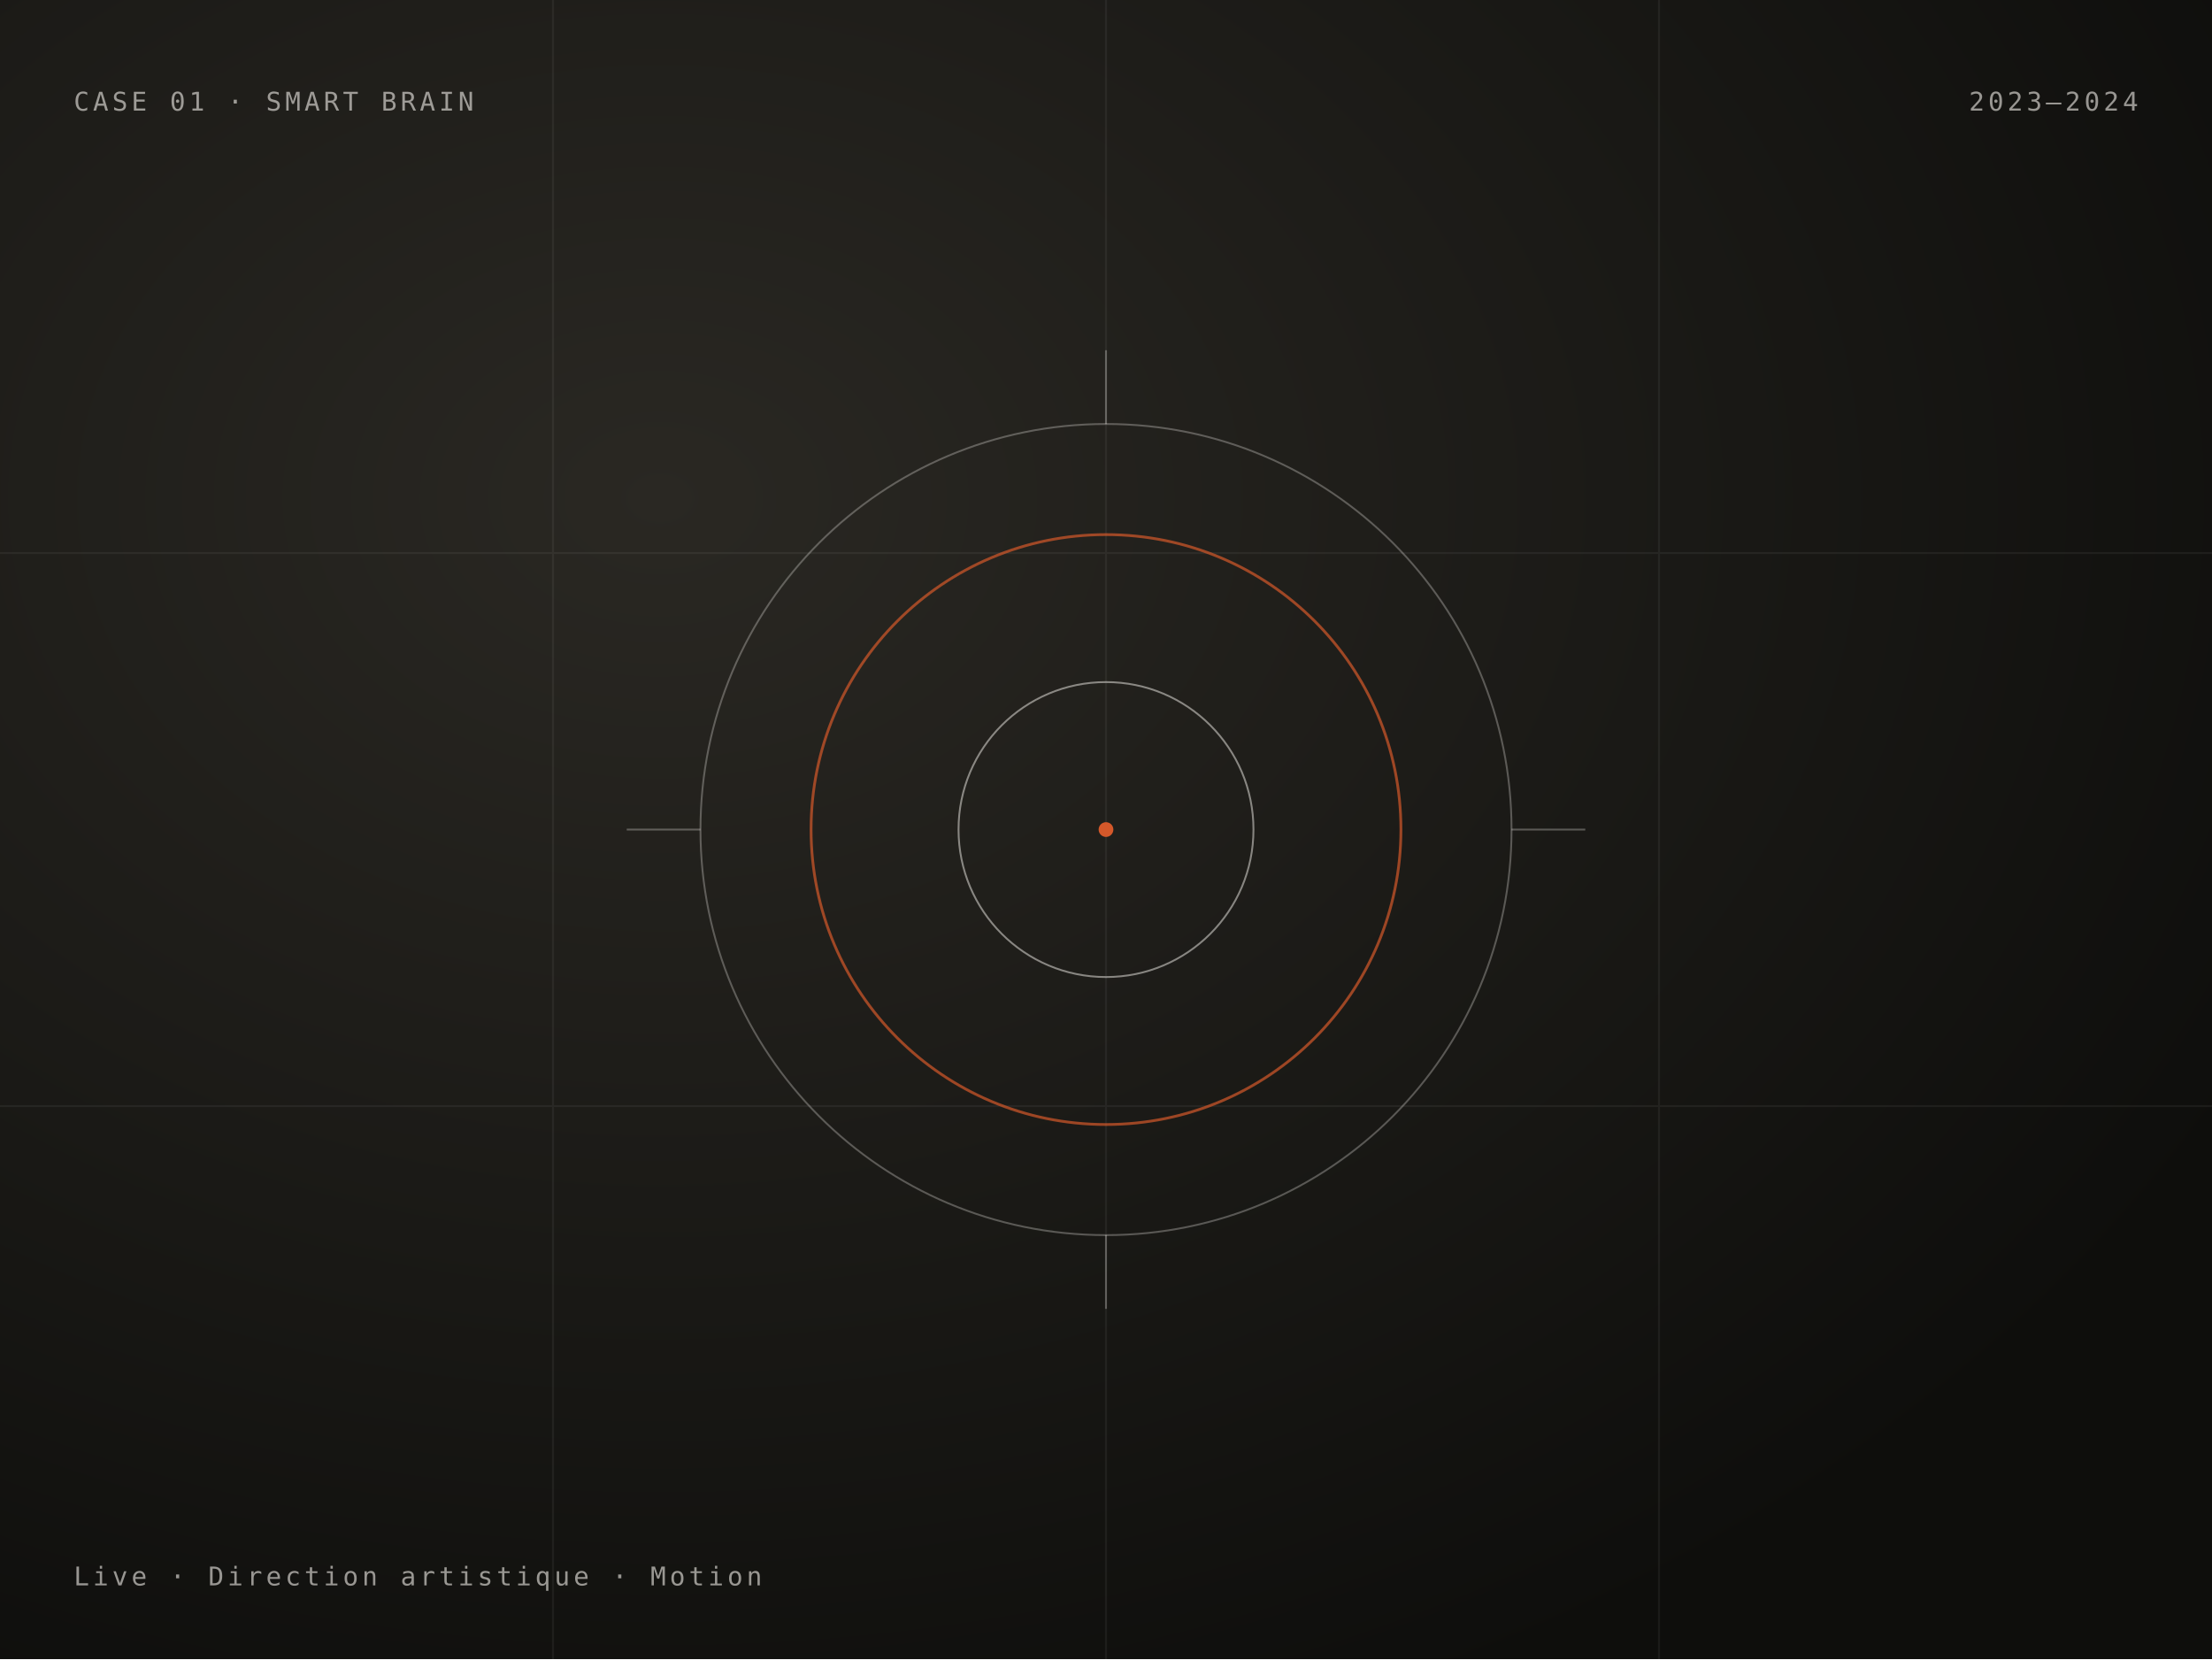
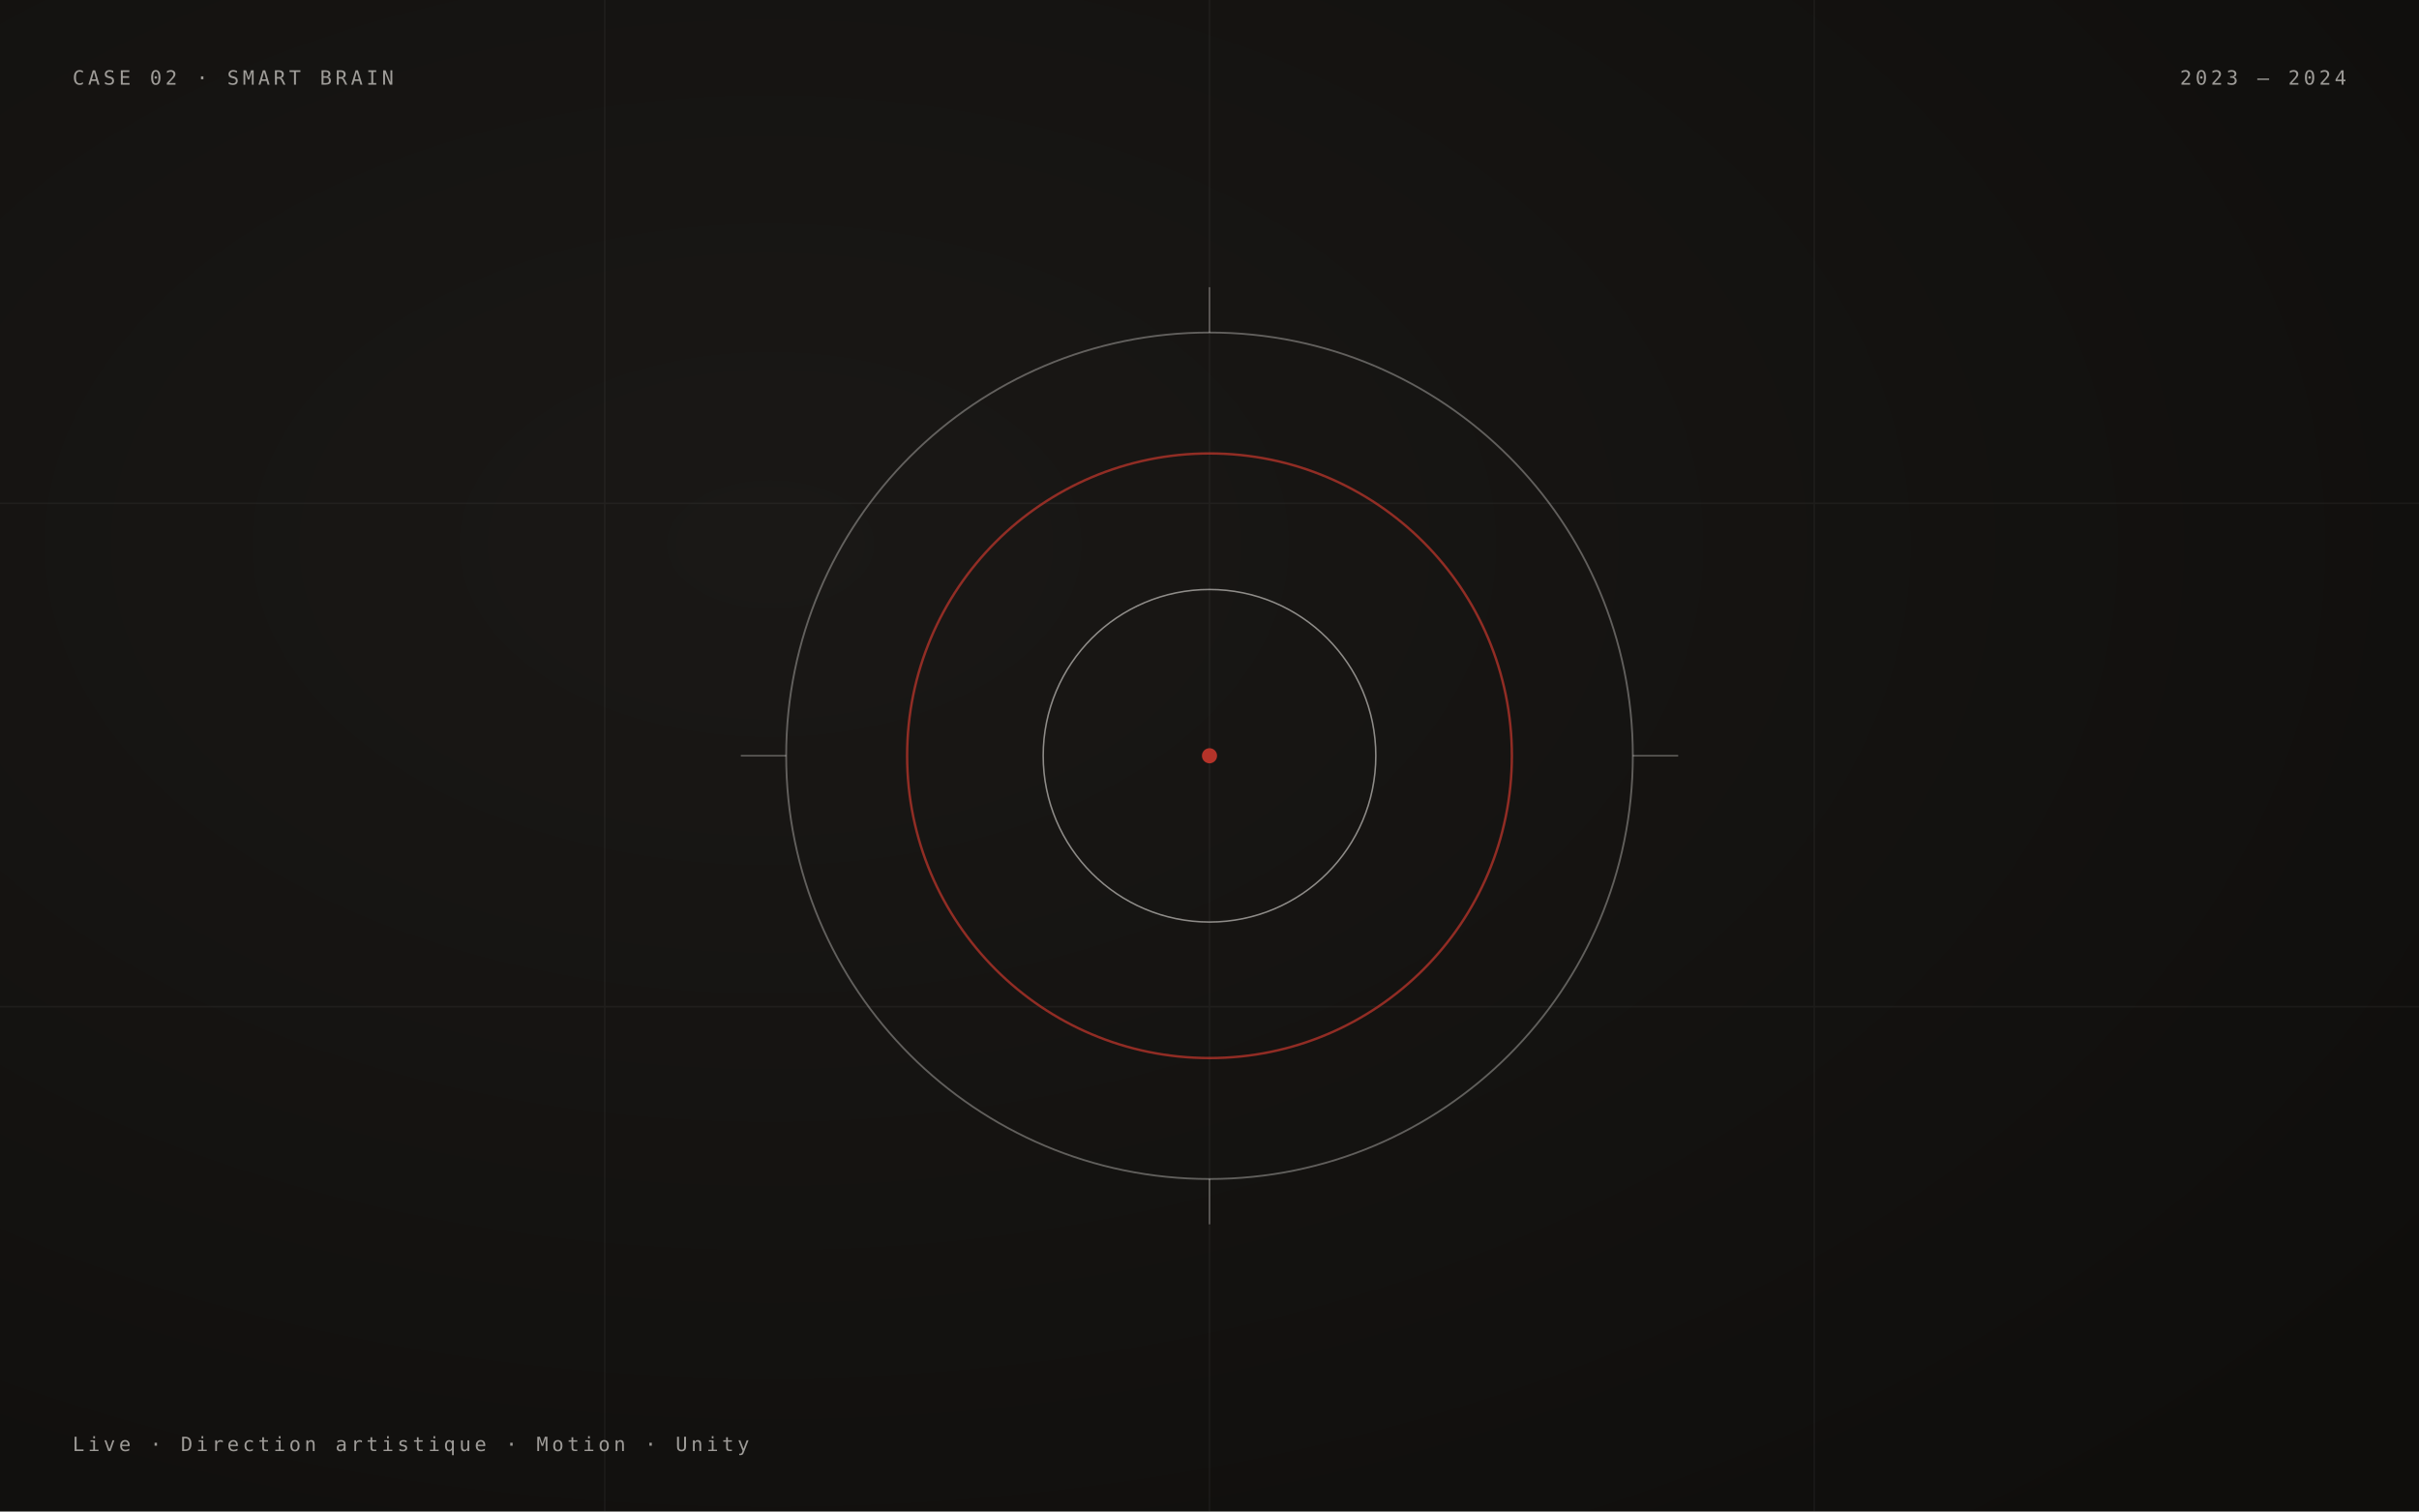
- <svg xmlns="http://www.w3.org/2000/svg" viewBox="0 0 1200 900" preserveAspectRatio="xMidYMid slice" role="img" aria-label="Smart Brain — placeholder">
+ <svg xmlns="http://www.w3.org/2000/svg" viewBox="0 0 1600 1000" preserveAspectRatio="xMidYMid slice" role="img" aria-label="Smart Brain — placeholder">
  <defs>
-     <radialGradient id="g1" cx="0.3" cy="0.3" r="0.8">
-       <stop offset="0%" stop-color="#2A2823" />
-       <stop offset="100%" stop-color="#0E0E0C" />
+     <radialGradient id="sb-bg" cx="0.32" cy="0.36" r="0.85">
+       <stop offset="0%" stop-color="#1A1816" />
+       <stop offset="100%" stop-color="#0F0E0C" />
    </radialGradient>
  </defs>
-   <rect width="1200" height="900" fill="url(#g1)" />
-   <g stroke="#F2EFEA" opacity="0.06" stroke-width="1">
-     <path d="M0 300 H1200 M0 600 H1200 M300 0 V900 M600 0 V900 M900 0 V900" />
+   <rect width="1600" height="1000" fill="url(#sb-bg)" />
+   <g stroke="#F4F1EC" opacity="0.05" stroke-width="1">
+     <path d="M0 333 H1600 M0 666 H1600 M400 0 V1000 M800 0 V1000 M1200 0 V1000" />
  </g>
-   <g transform="translate(600 450)">
-     <circle r="220" fill="none" stroke="#F2EFEA" stroke-width="1" opacity="0.3" />
-     <circle r="160" fill="none" stroke="#D4582A" stroke-width="1.5" opacity="0.7" />
-     <circle r="80" fill="none" stroke="#F2EFEA" stroke-width="1" opacity="0.5" />
-     <circle r="4" fill="#D4582A" />
-     <line x1="-260" y1="0" x2="-220" y2="0" stroke="#F2EFEA" stroke-width="1" opacity="0.3" />
-     <line x1="220" y1="0" x2="260" y2="0" stroke="#F2EFEA" stroke-width="1" opacity="0.3" />
-     <line x1="0" y1="-260" x2="0" y2="-220" stroke="#F2EFEA" stroke-width="1" opacity="0.3" />
-     <line x1="0" y1="220" x2="0" y2="260" stroke="#F2EFEA" stroke-width="1" opacity="0.3" />
+   <g transform="translate(800 500)">
+     <circle r="280" fill="none" stroke="#F4F1EC" stroke-width="1.2" opacity="0.34" />
+     <circle r="200" fill="none" stroke="#B43329" stroke-width="1.6" opacity="0.78" />
+     <circle r="110" fill="none" stroke="#F4F1EC" stroke-width="1" opacity="0.54" />
+     <circle r="5" fill="#B43329" />
  </g>
-   <g font-family="JetBrains Mono, monospace" fill="#F2EFEA" font-size="14" letter-spacing="2" opacity="0.6">
-     <text x="40" y="60">CASE 01 · SMART BRAIN</text>
-     <text x="40" y="860">Live · Direction artistique · Motion</text>
-     <text x="1160" y="60" text-anchor="end">2023–2024</text>
+   <g stroke="#F4F1EC" stroke-width="1" opacity="0.34">
+     <line x1="490" y1="500" x2="520" y2="500" />
+     <line x1="1080" y1="500" x2="1110" y2="500" />
+     <line x1="800" y1="190" x2="800" y2="220" />
+     <line x1="800" y1="780" x2="800" y2="810" />
+   </g>
+   <g font-family="JetBrains Mono, monospace" fill="#F4F1EC" font-size="13" letter-spacing="2.4" opacity="0.62">
+     <text x="48" y="56">CASE 02 · SMART BRAIN</text>
+     <text x="48" y="960">Live · Direction artistique · Motion · Unity</text>
+     <text x="1552" y="56" text-anchor="end">2023 — 2024</text>
  </g>
</svg>
